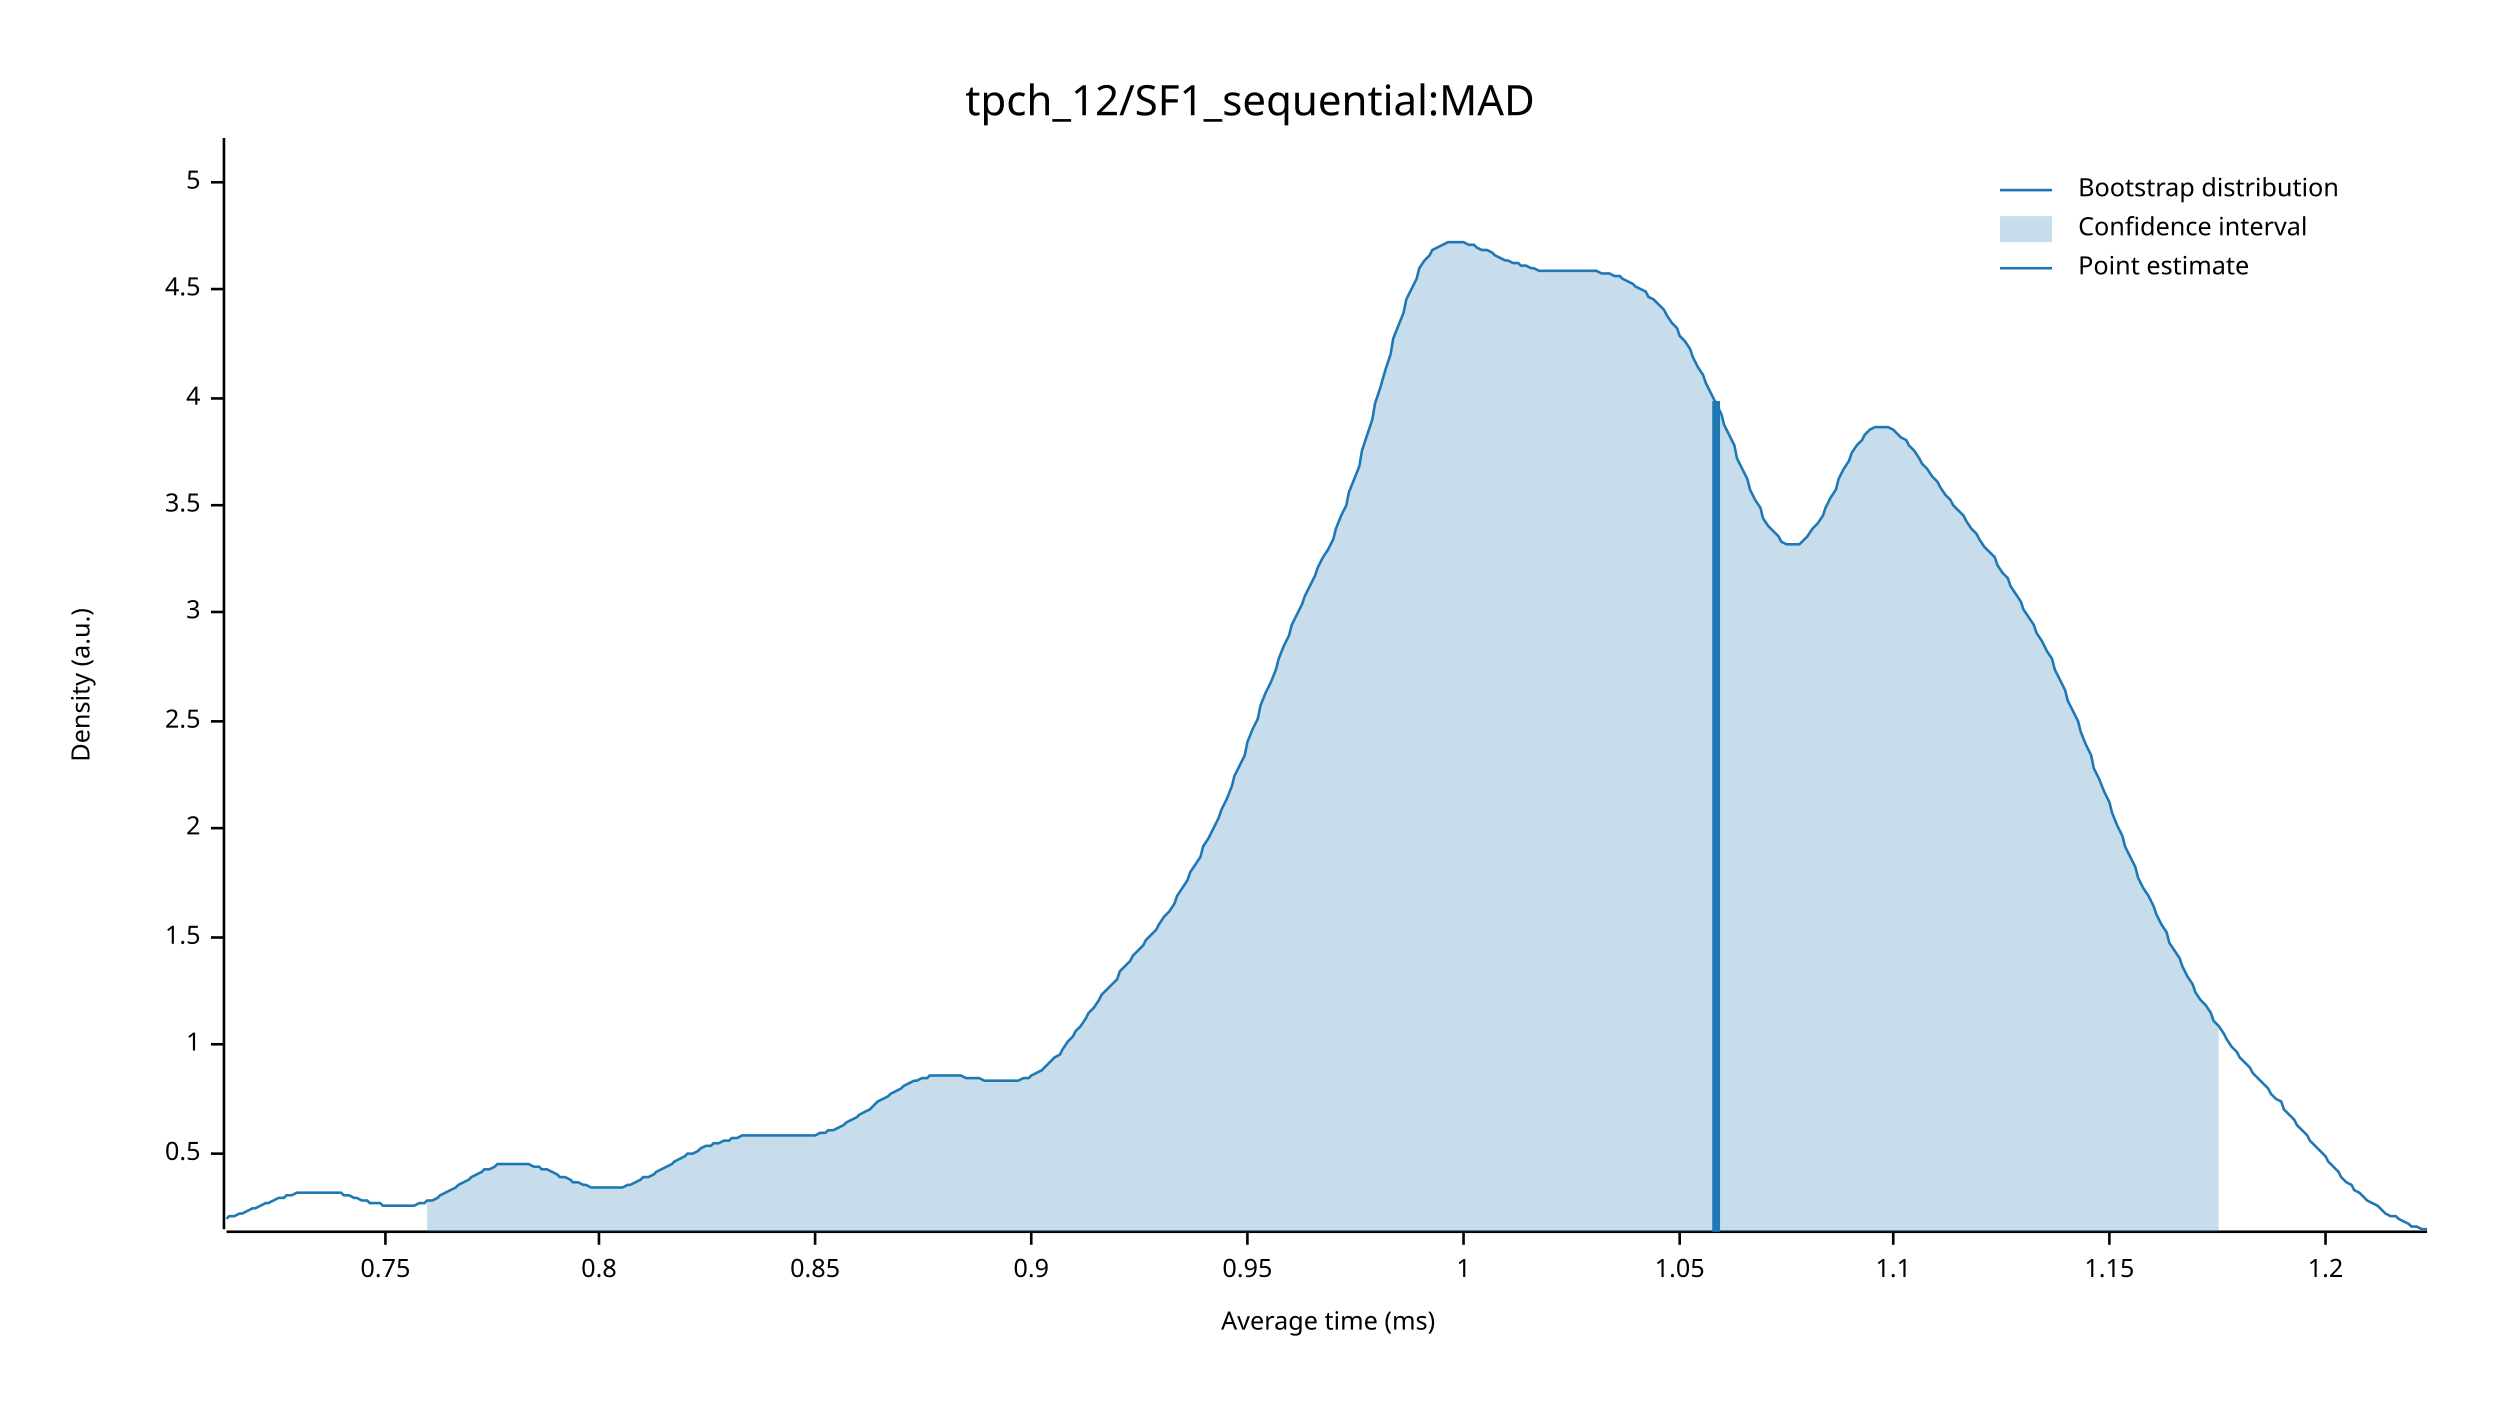
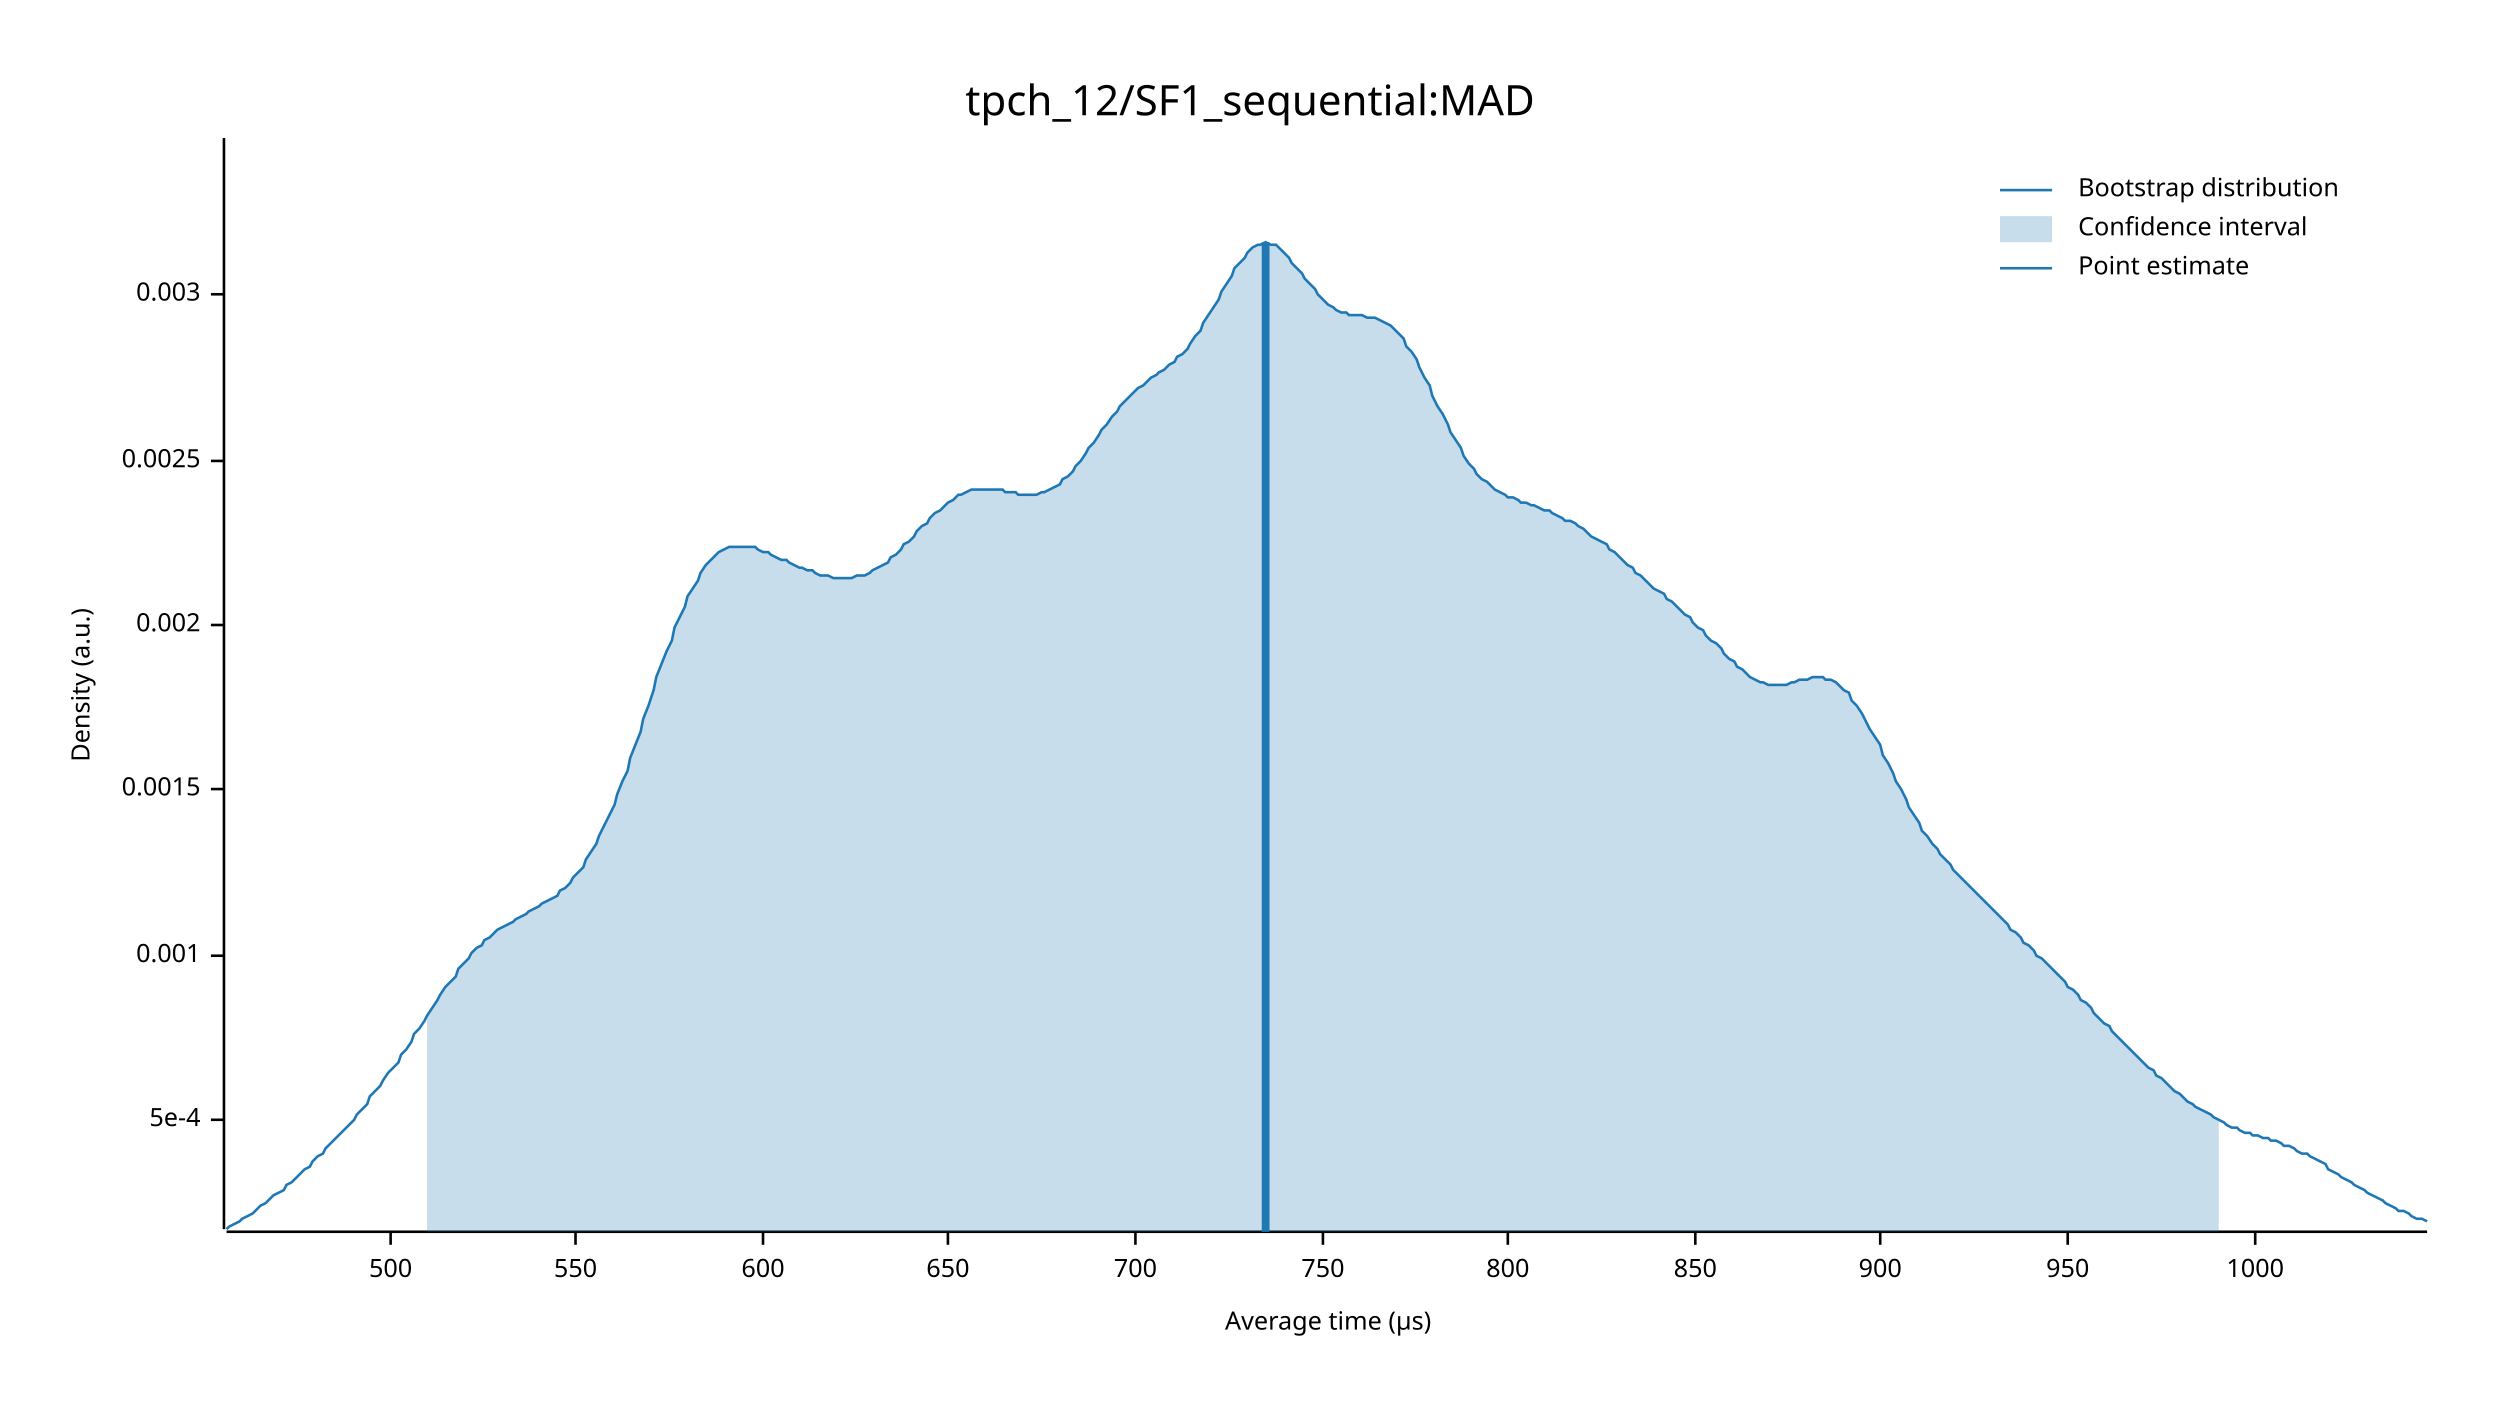
<svg xmlns="http://www.w3.org/2000/svg" width="960" height="540" viewBox="0 0 960 540">
  <text x="480" y="32" dy="0.76em" text-anchor="middle" font-family="sans-serif" font-size="16.129" opacity="1" fill="#000000">
tpch_12/SF1_sequential:MAD
</text>
  <text x="27" y="263" dy="0.76em" text-anchor="middle" font-family="sans-serif" font-size="9.677" opacity="1" fill="#000000" transform="rotate(270, 27, 263)">
Density (a.u.)
</text>
  <text x="510" y="513" dy="-0.5ex" text-anchor="middle" font-family="sans-serif" font-size="9.677" opacity="1" fill="#000000">
- Average time (ms)
+ Average time (µs)
</text>
  <polyline fill="none" opacity="1" stroke="#000000" stroke-width="1" points="86,53 86,472 " />
-   <text x="77" y="443" dy="0.5ex" text-anchor="end" font-family="sans-serif" font-size="9.677" opacity="1" fill="#000000">
- 0.5
+   <text x="77" y="430" dy="0.5ex" text-anchor="end" font-family="sans-serif" font-size="9.677" opacity="1" fill="#000000">
+ 5e-4
</text>
-   <polyline fill="none" opacity="1" stroke="#000000" stroke-width="1" points="81,443 86,443 " />
-   <text x="77" y="401" dy="0.5ex" text-anchor="end" font-family="sans-serif" font-size="9.677" opacity="1" fill="#000000">
- 1
+   <polyline fill="none" opacity="1" stroke="#000000" stroke-width="1" points="81,430 86,430 " />
+   <text x="77" y="367" dy="0.5ex" text-anchor="end" font-family="sans-serif" font-size="9.677" opacity="1" fill="#000000">
+ 0.001
</text>
-   <polyline fill="none" opacity="1" stroke="#000000" stroke-width="1" points="81,401 86,401 " />
-   <text x="77" y="360" dy="0.5ex" text-anchor="end" font-family="sans-serif" font-size="9.677" opacity="1" fill="#000000">
- 1.5
+   <polyline fill="none" opacity="1" stroke="#000000" stroke-width="1" points="81,367 86,367 " />
+   <text x="77" y="303" dy="0.5ex" text-anchor="end" font-family="sans-serif" font-size="9.677" opacity="1" fill="#000000">
+ 0.0015
</text>
-   <polyline fill="none" opacity="1" stroke="#000000" stroke-width="1" points="81,360 86,360 " />
-   <text x="77" y="318" dy="0.5ex" text-anchor="end" font-family="sans-serif" font-size="9.677" opacity="1" fill="#000000">
- 2
+   <polyline fill="none" opacity="1" stroke="#000000" stroke-width="1" points="81,303 86,303 " />
+   <text x="77" y="240" dy="0.5ex" text-anchor="end" font-family="sans-serif" font-size="9.677" opacity="1" fill="#000000">
+ 0.002
</text>
-   <polyline fill="none" opacity="1" stroke="#000000" stroke-width="1" points="81,318 86,318 " />
-   <text x="77" y="277" dy="0.5ex" text-anchor="end" font-family="sans-serif" font-size="9.677" opacity="1" fill="#000000">
- 2.5
+   <polyline fill="none" opacity="1" stroke="#000000" stroke-width="1" points="81,240 86,240 " />
+   <text x="77" y="177" dy="0.5ex" text-anchor="end" font-family="sans-serif" font-size="9.677" opacity="1" fill="#000000">
+ 0.0025
</text>
-   <polyline fill="none" opacity="1" stroke="#000000" stroke-width="1" points="81,277 86,277 " />
-   <text x="77" y="235" dy="0.5ex" text-anchor="end" font-family="sans-serif" font-size="9.677" opacity="1" fill="#000000">
- 3
+   <polyline fill="none" opacity="1" stroke="#000000" stroke-width="1" points="81,177 86,177 " />
+   <text x="77" y="113" dy="0.5ex" text-anchor="end" font-family="sans-serif" font-size="9.677" opacity="1" fill="#000000">
+ 0.003
</text>
-   <polyline fill="none" opacity="1" stroke="#000000" stroke-width="1" points="81,235 86,235 " />
-   <text x="77" y="194" dy="0.5ex" text-anchor="end" font-family="sans-serif" font-size="9.677" opacity="1" fill="#000000">
- 3.5
+   <polyline fill="none" opacity="1" stroke="#000000" stroke-width="1" points="81,113 86,113 " />
+   <polyline fill="none" opacity="1" stroke="#000000" stroke-width="1" points="87,473 932,473 " />
+   <text x="150" y="483" dy="0.76em" text-anchor="middle" font-family="sans-serif" font-size="9.677" opacity="1" fill="#000000">
+ 500
</text>
-   <polyline fill="none" opacity="1" stroke="#000000" stroke-width="1" points="81,194 86,194 " />
-   <text x="77" y="153" dy="0.5ex" text-anchor="end" font-family="sans-serif" font-size="9.677" opacity="1" fill="#000000">
- 4
+   <polyline fill="none" opacity="1" stroke="#000000" stroke-width="1" points="150,473 150,478 " />
+   <text x="221" y="483" dy="0.76em" text-anchor="middle" font-family="sans-serif" font-size="9.677" opacity="1" fill="#000000">
+ 550
</text>
-   <polyline fill="none" opacity="1" stroke="#000000" stroke-width="1" points="81,153 86,153 " />
-   <text x="77" y="111" dy="0.5ex" text-anchor="end" font-family="sans-serif" font-size="9.677" opacity="1" fill="#000000">
- 4.5
+   <polyline fill="none" opacity="1" stroke="#000000" stroke-width="1" points="221,473 221,478 " />
+   <text x="293" y="483" dy="0.76em" text-anchor="middle" font-family="sans-serif" font-size="9.677" opacity="1" fill="#000000">
+ 600
</text>
-   <polyline fill="none" opacity="1" stroke="#000000" stroke-width="1" points="81,111 86,111 " />
-   <text x="77" y="70" dy="0.5ex" text-anchor="end" font-family="sans-serif" font-size="9.677" opacity="1" fill="#000000">
- 5
+   <polyline fill="none" opacity="1" stroke="#000000" stroke-width="1" points="293,473 293,478 " />
+   <text x="364" y="483" dy="0.76em" text-anchor="middle" font-family="sans-serif" font-size="9.677" opacity="1" fill="#000000">
+ 650
</text>
-   <polyline fill="none" opacity="1" stroke="#000000" stroke-width="1" points="81,70 86,70 " />
-   <polyline fill="none" opacity="1" stroke="#000000" stroke-width="1" points="87,473 932,473 " />
-   <text x="148" y="483" dy="0.76em" text-anchor="middle" font-family="sans-serif" font-size="9.677" opacity="1" fill="#000000">
- 0.75
+   <polyline fill="none" opacity="1" stroke="#000000" stroke-width="1" points="364,473 364,478 " />
+   <text x="436" y="483" dy="0.76em" text-anchor="middle" font-family="sans-serif" font-size="9.677" opacity="1" fill="#000000">
+ 700
</text>
-   <polyline fill="none" opacity="1" stroke="#000000" stroke-width="1" points="148,473 148,478 " />
-   <text x="230" y="483" dy="0.76em" text-anchor="middle" font-family="sans-serif" font-size="9.677" opacity="1" fill="#000000">
- 0.8
+   <polyline fill="none" opacity="1" stroke="#000000" stroke-width="1" points="436,473 436,478 " />
+   <text x="508" y="483" dy="0.76em" text-anchor="middle" font-family="sans-serif" font-size="9.677" opacity="1" fill="#000000">
+ 750
</text>
-   <polyline fill="none" opacity="1" stroke="#000000" stroke-width="1" points="230,473 230,478 " />
-   <text x="313" y="483" dy="0.76em" text-anchor="middle" font-family="sans-serif" font-size="9.677" opacity="1" fill="#000000">
- 0.85
+   <polyline fill="none" opacity="1" stroke="#000000" stroke-width="1" points="508,473 508,478 " />
+   <text x="579" y="483" dy="0.76em" text-anchor="middle" font-family="sans-serif" font-size="9.677" opacity="1" fill="#000000">
+ 800
</text>
-   <polyline fill="none" opacity="1" stroke="#000000" stroke-width="1" points="313,473 313,478 " />
-   <text x="396" y="483" dy="0.76em" text-anchor="middle" font-family="sans-serif" font-size="9.677" opacity="1" fill="#000000">
- 0.9
+   <polyline fill="none" opacity="1" stroke="#000000" stroke-width="1" points="579,473 579,478 " />
+   <text x="651" y="483" dy="0.76em" text-anchor="middle" font-family="sans-serif" font-size="9.677" opacity="1" fill="#000000">
+ 850
</text>
-   <polyline fill="none" opacity="1" stroke="#000000" stroke-width="1" points="396,473 396,478 " />
-   <text x="479" y="483" dy="0.76em" text-anchor="middle" font-family="sans-serif" font-size="9.677" opacity="1" fill="#000000">
- 0.95
+   <polyline fill="none" opacity="1" stroke="#000000" stroke-width="1" points="651,473 651,478 " />
+   <text x="722" y="483" dy="0.76em" text-anchor="middle" font-family="sans-serif" font-size="9.677" opacity="1" fill="#000000">
+ 900
</text>
-   <polyline fill="none" opacity="1" stroke="#000000" stroke-width="1" points="479,473 479,478 " />
-   <text x="562" y="483" dy="0.76em" text-anchor="middle" font-family="sans-serif" font-size="9.677" opacity="1" fill="#000000">
- 1
+   <polyline fill="none" opacity="1" stroke="#000000" stroke-width="1" points="722,473 722,478 " />
+   <text x="794" y="483" dy="0.76em" text-anchor="middle" font-family="sans-serif" font-size="9.677" opacity="1" fill="#000000">
+ 950
</text>
-   <polyline fill="none" opacity="1" stroke="#000000" stroke-width="1" points="562,473 562,478 " />
-   <text x="645" y="483" dy="0.76em" text-anchor="middle" font-family="sans-serif" font-size="9.677" opacity="1" fill="#000000">
- 1.05
+   <polyline fill="none" opacity="1" stroke="#000000" stroke-width="1" points="794,473 794,478 " />
+   <text x="866" y="483" dy="0.76em" text-anchor="middle" font-family="sans-serif" font-size="9.677" opacity="1" fill="#000000">
+ 1000
</text>
-   <polyline fill="none" opacity="1" stroke="#000000" stroke-width="1" points="645,473 645,478 " />
-   <text x="727" y="483" dy="0.76em" text-anchor="middle" font-family="sans-serif" font-size="9.677" opacity="1" fill="#000000">
- 1.1
- </text>
-   <polyline fill="none" opacity="1" stroke="#000000" stroke-width="1" points="727,473 727,478 " />
-   <text x="810" y="483" dy="0.76em" text-anchor="middle" font-family="sans-serif" font-size="9.677" opacity="1" fill="#000000">
- 1.15
- </text>
-   <polyline fill="none" opacity="1" stroke="#000000" stroke-width="1" points="810,473 810,478 " />
-   <text x="893" y="483" dy="0.76em" text-anchor="middle" font-family="sans-serif" font-size="9.677" opacity="1" fill="#000000">
- 1.2
- </text>
-   <polyline fill="none" opacity="1" stroke="#000000" stroke-width="1" points="893,473 893,478 " />
-   <polyline fill="none" opacity="1" stroke="#1F78B4" stroke-width="1" points="87,468 88,467 90,467 92,466 93,466 95,465 97,464 98,464 100,463 102,462 103,462 105,461 107,460 109,460 110,459 112,459 114,458 115,458 117,458 119,458 120,458 122,458 124,458 125,458 127,458 129,458 131,458 132,459 134,459 136,460 137,460 139,461 141,461 142,462 144,462 146,462 147,463 149,463 151,463 153,463 154,463 156,463 158,463 159,463 161,462 163,462 164,461 166,461 168,460 169,459 171,458 173,457 175,456 176,455 178,454 180,453 181,452 183,451 185,450 186,449 188,449 190,448 191,447 193,447 195,447 197,447 198,447 200,447 202,447 203,447 205,448 207,448 208,449 210,449 212,450 214,451 215,452 217,452 219,453 220,454 222,454 224,455 225,455 227,456 229,456 230,456 232,456 234,456 236,456 237,456 239,456 241,455 242,455 244,454 246,453 247,452 249,452 251,451 252,450 254,449 256,448 258,447 259,446 261,445 263,444 264,443 266,443 268,442 269,441 271,440 273,440 274,439 276,439 278,438 280,438 281,437 283,437 285,436 286,436 288,436 290,436 291,436 293,436 295,436 296,436 298,436 300,436 302,436 303,436 305,436 307,436 308,436 310,436 312,436 313,436 315,435 317,435 318,434 320,434 322,433 324,432 325,431 327,430 329,429 330,428 332,427 334,426 335,425 337,423 339,422 341,421 342,420 344,419 346,418 347,417 349,416 351,415 352,415 354,414 356,414 357,413 359,413 361,413 363,413 364,413 366,413 368,413 369,413 371,414 373,414 374,414 376,414 378,415 379,415 381,415 383,415 385,415 386,415 388,415 390,415 391,415 393,414 395,414 396,413 398,412 400,411 401,410 403,408 405,406 407,405 408,403 410,400 412,398 413,396 415,394 417,391 418,389 420,387 422,384 423,382 425,380 427,378 429,376 430,373 432,371 434,369 435,367 437,365 439,363 440,361 442,359 444,357 445,355 447,352 449,350 451,347 452,344 454,341 456,338 457,335 459,332 461,329 462,325 464,322 466,318 468,314 469,311 471,307 473,302 474,298 476,294 478,290 479,285 481,280 483,276 484,271 486,266 488,262 490,257 491,253 493,248 495,244 496,240 498,236 500,232 501,229 503,225 505,221 506,218 508,214 510,211 512,207 513,203 515,198 517,194 518,189 520,184 522,179 523,173 525,167 527,161 528,155 530,149 532,142 534,136 535,130 537,125 539,120 540,115 542,111 544,107 545,103 547,100 549,98 550,96 552,95 554,94 556,93 557,93 559,93 561,93 562,93 564,94 566,94 567,95 569,96 571,96 573,97 574,98 576,99 578,100 579,100 581,101 583,101 584,102 586,102 588,103 589,103 591,104 593,104 595,104 596,104 598,104 600,104 601,104 603,104 605,104 606,104 608,104 610,104 611,104 613,104 615,105 617,105 618,105 620,106 622,106 623,107 625,108 627,109 628,110 630,111 632,112 633,114 635,115 637,117 639,119 640,121 642,124 644,126 645,129 647,131 649,134 650,137 652,141 654,144 655,147 657,151 659,155 661,159 662,163 664,167 666,171 667,176 669,180 671,184 672,188 674,192 676,195 677,199 679,202 681,204 683,206 684,208 686,209 688,209 689,209 691,209 693,207 694,206 696,203 698,201 700,198 701,195 703,191 705,188 706,184 708,180 710,177 711,174 713,171 715,169 716,167 718,165 720,164 722,164 723,164 725,164 727,165 728,166 730,168 732,169 733,171 735,173 737,176 738,178 740,180 742,183 744,185 745,187 747,190 749,192 750,194 752,196 754,198 755,200 757,203 759,205 760,207 762,210 764,212 766,214 767,217 769,220 771,222 772,225 774,228 776,231 777,234 779,237 781,240 782,243 784,246 786,250 788,253 789,257 791,261 793,265 794,269 796,273 798,277 799,281 801,286 803,290 804,295 806,299 808,304 810,308 811,312 813,317 815,321 816,325 818,329 820,333 821,337 823,341 825,344 827,348 828,351 830,355 832,358 833,362 835,365 837,368 838,371 840,375 842,378 843,381 845,384 847,386 849,389 850,392 852,394 854,397 855,399 857,402 859,404 860,406 862,408 864,410 865,412 867,414 869,416 871,418 872,420 874,422 876,423 877,426 879,428 881,430 882,432 884,434 886,436 887,438 889,440 891,442 893,444 894,446 896,448 898,450 899,452 901,454 903,455 904,457 906,458 908,460 909,461 911,462 913,463 915,465 916,466 918,467 920,467 921,468 923,469 925,470 926,471 928,471 930,472 932,472 " />
-   <polygon opacity="0.25" fill="#1F78B4" points="164,461 166,461 168,460 169,459 171,458 173,457 175,456 176,455 178,454 180,453 181,452 183,451 185,450 186,449 188,449 190,448 191,447 193,447 195,447 197,447 198,447 200,447 202,447 203,447 205,448 207,448 208,449 210,449 212,450 214,451 215,452 217,452 219,453 220,454 222,454 224,455 225,455 227,456 229,456 230,456 232,456 234,456 236,456 237,456 239,456 241,455 242,455 244,454 246,453 247,452 249,452 251,451 252,450 254,449 256,448 258,447 259,446 261,445 263,444 264,443 266,443 268,442 269,441 271,440 273,440 274,439 276,439 278,438 280,438 281,437 283,437 285,436 286,436 288,436 290,436 291,436 293,436 295,436 296,436 298,436 300,436 302,436 303,436 305,436 307,436 308,436 310,436 312,436 313,436 315,435 317,435 318,434 320,434 322,433 324,432 325,431 327,430 329,429 330,428 332,427 334,426 335,425 337,423 339,422 341,421 342,420 344,419 346,418 347,417 349,416 351,415 352,415 354,414 356,414 357,413 359,413 361,413 363,413 364,413 366,413 368,413 369,413 371,414 373,414 374,414 376,414 378,415 379,415 381,415 383,415 385,415 386,415 388,415 390,415 391,415 393,414 395,414 396,413 398,412 400,411 401,410 403,408 405,406 407,405 408,403 410,400 412,398 413,396 415,394 417,391 418,389 420,387 422,384 423,382 425,380 427,378 429,376 430,373 432,371 434,369 435,367 437,365 439,363 440,361 442,359 444,357 445,355 447,352 449,350 451,347 452,344 454,341 456,338 457,335 459,332 461,329 462,325 464,322 466,318 468,314 469,311 471,307 473,302 474,298 476,294 478,290 479,285 481,280 483,276 484,271 486,266 488,262 490,257 491,253 493,248 495,244 496,240 498,236 500,232 501,229 503,225 505,221 506,218 508,214 510,211 512,207 513,203 515,198 517,194 518,189 520,184 522,179 523,173 525,167 527,161 528,155 530,149 532,142 534,136 535,130 537,125 539,120 540,115 542,111 544,107 545,103 547,100 549,98 550,96 552,95 554,94 556,93 557,93 559,93 561,93 562,93 564,94 566,94 567,95 569,96 571,96 573,97 574,98 576,99 578,100 579,100 581,101 583,101 584,102 586,102 588,103 589,103 591,104 593,104 595,104 596,104 598,104 600,104 601,104 603,104 605,104 606,104 608,104 610,104 611,104 613,104 615,105 617,105 618,105 620,106 622,106 623,107 625,108 627,109 628,110 630,111 632,112 633,114 635,115 637,117 639,119 640,121 642,124 644,126 645,129 647,131 649,134 650,137 652,141 654,144 655,147 657,151 659,155 661,159 662,163 664,167 666,171 667,176 669,180 671,184 672,188 674,192 676,195 677,199 679,202 681,204 683,206 684,208 686,209 688,209 689,209 691,209 693,207 694,206 696,203 698,201 700,198 701,195 703,191 705,188 706,184 708,180 710,177 711,174 713,171 715,169 716,167 718,165 720,164 722,164 723,164 725,164 727,165 728,166 730,168 732,169 733,171 735,173 737,176 738,178 740,180 742,183 744,185 745,187 747,190 749,192 750,194 752,196 754,198 755,200 757,203 759,205 760,207 762,210 764,212 766,214 767,217 769,220 771,222 772,225 774,228 776,231 777,234 779,237 781,240 782,243 784,246 786,250 788,253 789,257 791,261 793,265 794,269 796,273 798,277 799,281 801,286 803,290 804,295 806,299 808,304 810,308 811,312 813,317 815,321 816,325 818,329 820,333 821,337 823,341 825,344 827,348 828,351 830,355 832,358 833,362 835,365 837,368 838,371 840,375 842,378 843,381 845,384 847,386 849,389 850,392 852,394 852,473 164,473 " />
-   <polyline fill="none" opacity="1" stroke="#1F78B4" stroke-width="3" points="659,473 659,154 " />
+   <polyline fill="none" opacity="1" stroke="#000000" stroke-width="1" points="866,473 866,478 " />
+   <polyline fill="none" opacity="1" stroke="#1F78B4" stroke-width="1" points="87,472 88,471 90,470 92,469 93,468 95,467 97,466 98,465 100,463 102,462 103,461 105,459 107,458 109,457 110,455 112,454 114,452 115,451 117,449 119,448 120,446 122,444 124,443 125,441 127,439 129,437 131,435 132,434 134,432 136,430 137,428 139,426 141,424 142,421 144,419 146,417 147,415 149,412 151,410 153,408 154,405 156,403 158,400 159,397 161,395 163,392 164,390 166,387 168,384 169,382 171,379 173,377 175,375 176,372 178,370 180,368 181,366 183,364 185,363 186,361 188,360 190,358 191,357 193,356 195,355 197,354 198,353 200,352 202,351 203,350 205,349 207,348 208,347 210,346 212,345 214,344 215,342 217,341 219,339 220,337 222,335 224,333 225,330 227,327 229,324 230,321 232,317 234,313 236,309 237,305 239,300 241,296 242,291 244,286 246,281 247,276 249,271 251,265 252,260 254,255 256,250 258,246 259,241 261,237 263,233 264,229 266,226 268,223 269,220 271,217 273,215 274,214 276,212 278,211 280,210 281,210 283,210 285,210 286,210 288,210 290,210 291,211 293,212 295,212 296,213 298,214 300,215 302,215 303,216 305,217 307,218 308,218 310,219 312,219 313,220 315,221 317,221 318,221 320,222 322,222 324,222 325,222 327,222 329,221 330,221 332,221 334,220 335,219 337,218 339,217 341,216 342,214 344,213 346,211 347,209 349,208 351,206 352,204 354,202 356,201 357,199 359,197 361,196 363,194 364,193 366,192 368,190 369,190 371,189 373,188 374,188 376,188 378,188 379,188 381,188 383,188 385,188 386,189 388,189 390,189 391,190 393,190 395,190 396,190 398,190 400,189 401,189 403,188 405,187 407,186 408,184 410,183 412,181 413,179 415,177 417,174 418,172 420,170 422,167 423,165 425,163 427,160 429,158 430,156 432,154 434,152 435,151 437,149 439,148 440,147 442,145 444,144 445,143 447,142 449,140 451,139 452,137 454,136 456,134 457,132 459,129 461,127 462,124 464,121 466,118 468,115 469,112 471,109 473,106 474,103 476,101 478,99 479,97 481,95 483,94 484,94 486,93 488,94 490,94 491,95 493,97 495,99 496,101 498,103 500,105 501,107 503,109 505,111 506,113 508,115 510,117 512,118 513,119 515,120 517,120 518,121 520,121 522,121 523,121 525,122 527,122 528,122 530,123 532,124 534,125 535,126 537,128 539,130 540,133 542,135 544,138 545,141 547,145 549,148 550,152 552,156 554,159 556,163 557,166 559,169 561,172 562,175 564,178 566,180 567,182 569,184 571,185 573,187 574,188 576,189 578,190 579,191 581,191 583,192 584,193 586,193 588,194 589,194 591,195 593,196 595,196 596,197 598,198 600,199 601,200 603,200 605,201 606,202 608,203 610,205 611,206 613,207 615,208 617,209 618,211 620,212 622,214 623,215 625,217 627,218 628,220 630,221 632,223 633,224 635,226 637,227 639,228 640,230 642,231 644,233 645,234 647,236 649,237 650,239 652,241 654,242 655,244 657,246 659,247 661,249 662,251 664,253 666,254 667,256 669,257 671,259 672,260 674,261 676,262 677,262 679,263 681,263 683,263 684,263 686,263 688,262 689,262 691,261 693,261 694,261 696,260 698,260 700,260 701,261 703,261 705,262 706,263 708,265 710,266 711,269 713,271 715,274 716,276 718,280 720,283 722,286 723,290 725,293 727,297 728,300 730,303 732,307 733,310 735,313 737,316 738,319 740,321 742,324 744,326 745,328 747,330 749,332 750,334 752,336 754,338 755,339 757,341 759,343 760,344 762,346 764,348 766,350 767,351 769,353 771,355 772,357 774,358 776,360 777,362 779,363 781,365 782,367 784,368 786,370 788,372 789,373 791,375 793,377 794,379 796,380 798,382 799,384 801,385 803,387 804,389 806,391 808,393 810,394 811,396 813,398 815,400 816,401 818,403 820,405 821,406 823,408 825,410 827,411 828,413 830,414 832,416 833,417 835,419 837,420 838,421 840,423 842,424 843,425 845,426 847,427 849,428 850,429 852,430 854,431 855,432 857,433 859,433 860,434 862,435 864,435 865,436 867,436 869,437 871,437 872,438 874,438 876,439 877,440 879,440 881,441 882,442 884,443 886,443 887,444 889,445 891,446 893,447 894,449 896,450 898,451 899,452 901,453 903,454 904,455 906,456 908,457 909,458 911,459 913,460 915,461 916,462 918,463 920,464 921,465 923,465 925,466 926,467 928,468 930,468 932,469 " />
+   <polygon opacity="0.25" fill="#1F78B4" points="164,390 166,387 168,384 169,382 171,379 173,377 175,375 176,372 178,370 180,368 181,366 183,364 185,363 186,361 188,360 190,358 191,357 193,356 195,355 197,354 198,353 200,352 202,351 203,350 205,349 207,348 208,347 210,346 212,345 214,344 215,342 217,341 219,339 220,337 222,335 224,333 225,330 227,327 229,324 230,321 232,317 234,313 236,309 237,305 239,300 241,296 242,291 244,286 246,281 247,276 249,271 251,265 252,260 254,255 256,250 258,246 259,241 261,237 263,233 264,229 266,226 268,223 269,220 271,217 273,215 274,214 276,212 278,211 280,210 281,210 283,210 285,210 286,210 288,210 290,210 291,211 293,212 295,212 296,213 298,214 300,215 302,215 303,216 305,217 307,218 308,218 310,219 312,219 313,220 315,221 317,221 318,221 320,222 322,222 324,222 325,222 327,222 329,221 330,221 332,221 334,220 335,219 337,218 339,217 341,216 342,214 344,213 346,211 347,209 349,208 351,206 352,204 354,202 356,201 357,199 359,197 361,196 363,194 364,193 366,192 368,190 369,190 371,189 373,188 374,188 376,188 378,188 379,188 381,188 383,188 385,188 386,189 388,189 390,189 391,190 393,190 395,190 396,190 398,190 400,189 401,189 403,188 405,187 407,186 408,184 410,183 412,181 413,179 415,177 417,174 418,172 420,170 422,167 423,165 425,163 427,160 429,158 430,156 432,154 434,152 435,151 437,149 439,148 440,147 442,145 444,144 445,143 447,142 449,140 451,139 452,137 454,136 456,134 457,132 459,129 461,127 462,124 464,121 466,118 468,115 469,112 471,109 473,106 474,103 476,101 478,99 479,97 481,95 483,94 484,94 486,93 488,94 490,94 491,95 493,97 495,99 496,101 498,103 500,105 501,107 503,109 505,111 506,113 508,115 510,117 512,118 513,119 515,120 517,120 518,121 520,121 522,121 523,121 525,122 527,122 528,122 530,123 532,124 534,125 535,126 537,128 539,130 540,133 542,135 544,138 545,141 547,145 549,148 550,152 552,156 554,159 556,163 557,166 559,169 561,172 562,175 564,178 566,180 567,182 569,184 571,185 573,187 574,188 576,189 578,190 579,191 581,191 583,192 584,193 586,193 588,194 589,194 591,195 593,196 595,196 596,197 598,198 600,199 601,200 603,200 605,201 606,202 608,203 610,205 611,206 613,207 615,208 617,209 618,211 620,212 622,214 623,215 625,217 627,218 628,220 630,221 632,223 633,224 635,226 637,227 639,228 640,230 642,231 644,233 645,234 647,236 649,237 650,239 652,241 654,242 655,244 657,246 659,247 661,249 662,251 664,253 666,254 667,256 669,257 671,259 672,260 674,261 676,262 677,262 679,263 681,263 683,263 684,263 686,263 688,262 689,262 691,261 693,261 694,261 696,260 698,260 700,260 701,261 703,261 705,262 706,263 708,265 710,266 711,269 713,271 715,274 716,276 718,280 720,283 722,286 723,290 725,293 727,297 728,300 730,303 732,307 733,310 735,313 737,316 738,319 740,321 742,324 744,326 745,328 747,330 749,332 750,334 752,336 754,338 755,339 757,341 759,343 760,344 762,346 764,348 766,350 767,351 769,353 771,355 772,357 774,358 776,360 777,362 779,363 781,365 782,367 784,368 786,370 788,372 789,373 791,375 793,377 794,379 796,380 798,382 799,384 801,385 803,387 804,389 806,391 808,393 810,394 811,396 813,398 815,400 816,401 818,403 820,405 821,406 823,408 825,410 827,411 828,413 830,414 832,416 833,417 835,419 837,420 838,421 840,423 842,424 843,425 845,426 847,427 849,428 850,429 852,430 852,473 164,473 " />
+   <polyline fill="none" opacity="1" stroke="#1F78B4" stroke-width="3" points="486,473 486,93 " />
  <text x="798" y="68" dy="0.76em" text-anchor="start" font-family="sans-serif" font-size="9.677" opacity="1" fill="#000000">
Bootstrap distribution
</text>
  <text x="798" y="83" dy="0.76em" text-anchor="start" font-family="sans-serif" font-size="9.677" opacity="1" fill="#000000">
Confidence interval
</text>
  <text x="798" y="98" dy="0.76em" text-anchor="start" font-family="sans-serif" font-size="9.677" opacity="1" fill="#000000">
Point estimate
</text>
  <polyline fill="none" opacity="1" stroke="#1F78B4" stroke-width="1" points="768,73 788,73 " />
  <rect x="768" y="83" width="20" height="10" opacity="0.25" fill="#1F78B4" stroke="none" />
  <polyline fill="none" opacity="1" stroke="#1F78B4" stroke-width="1" points="768,103 788,103 " />
</svg>
